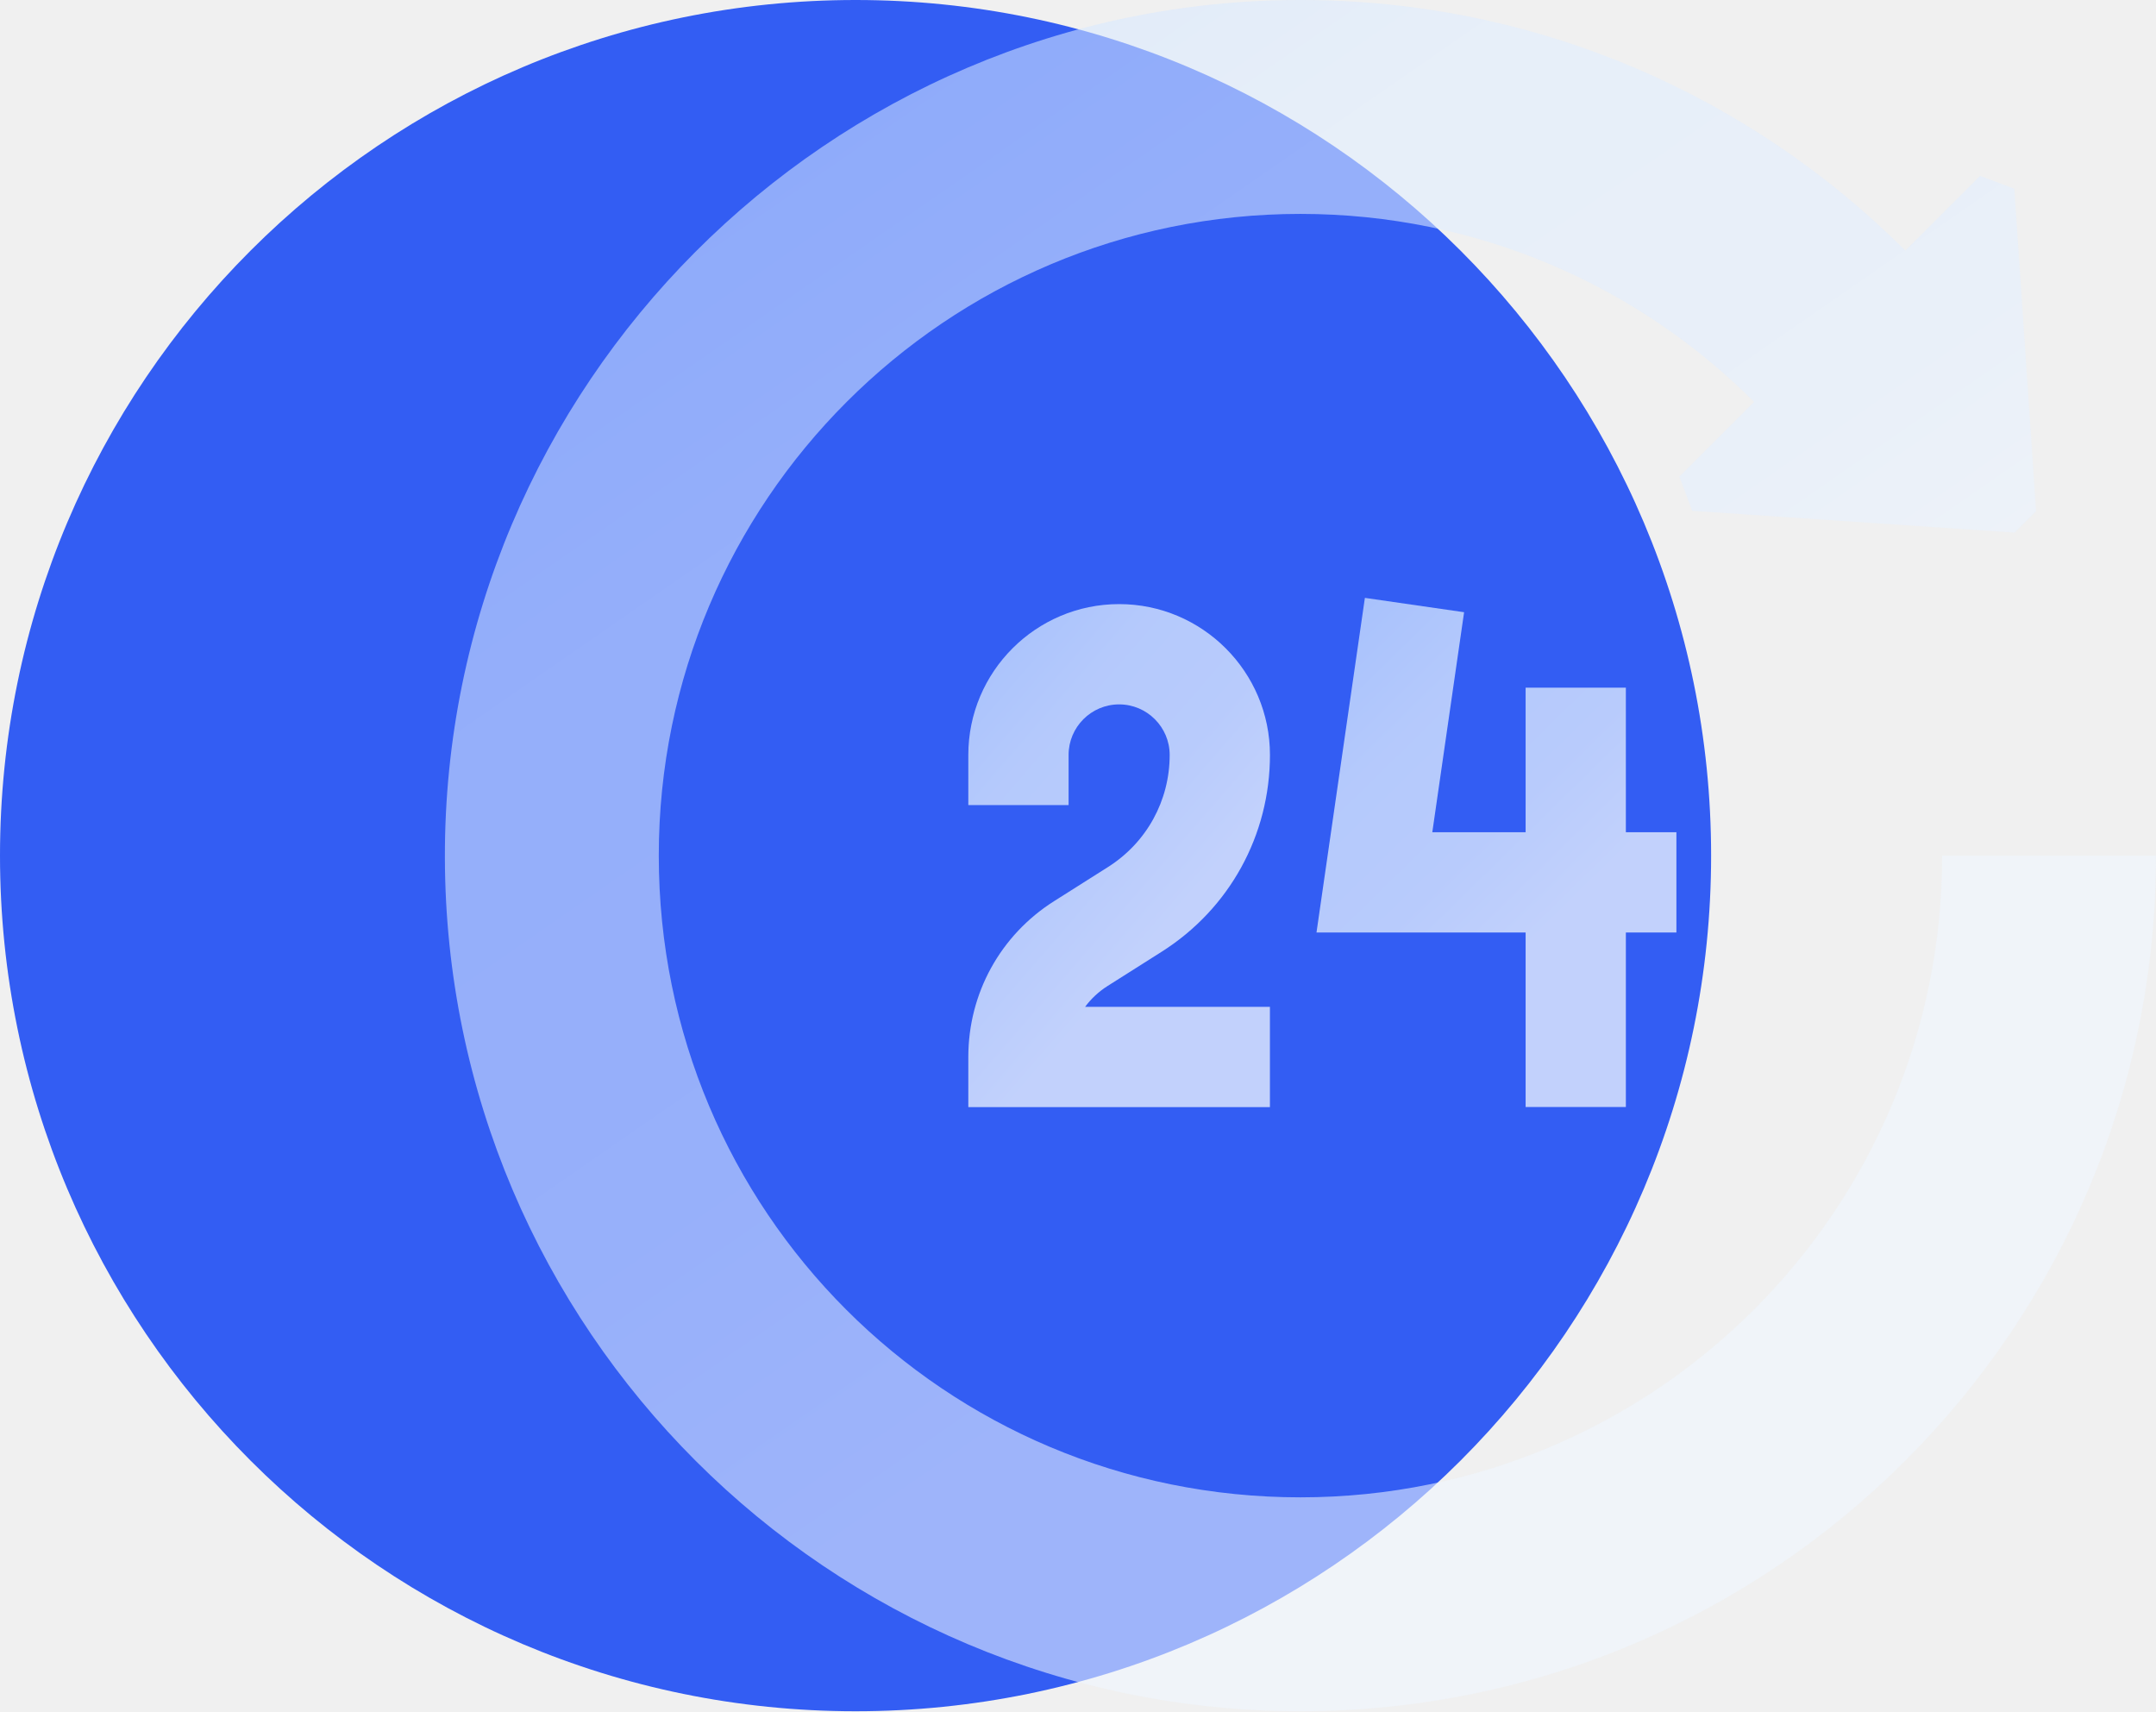
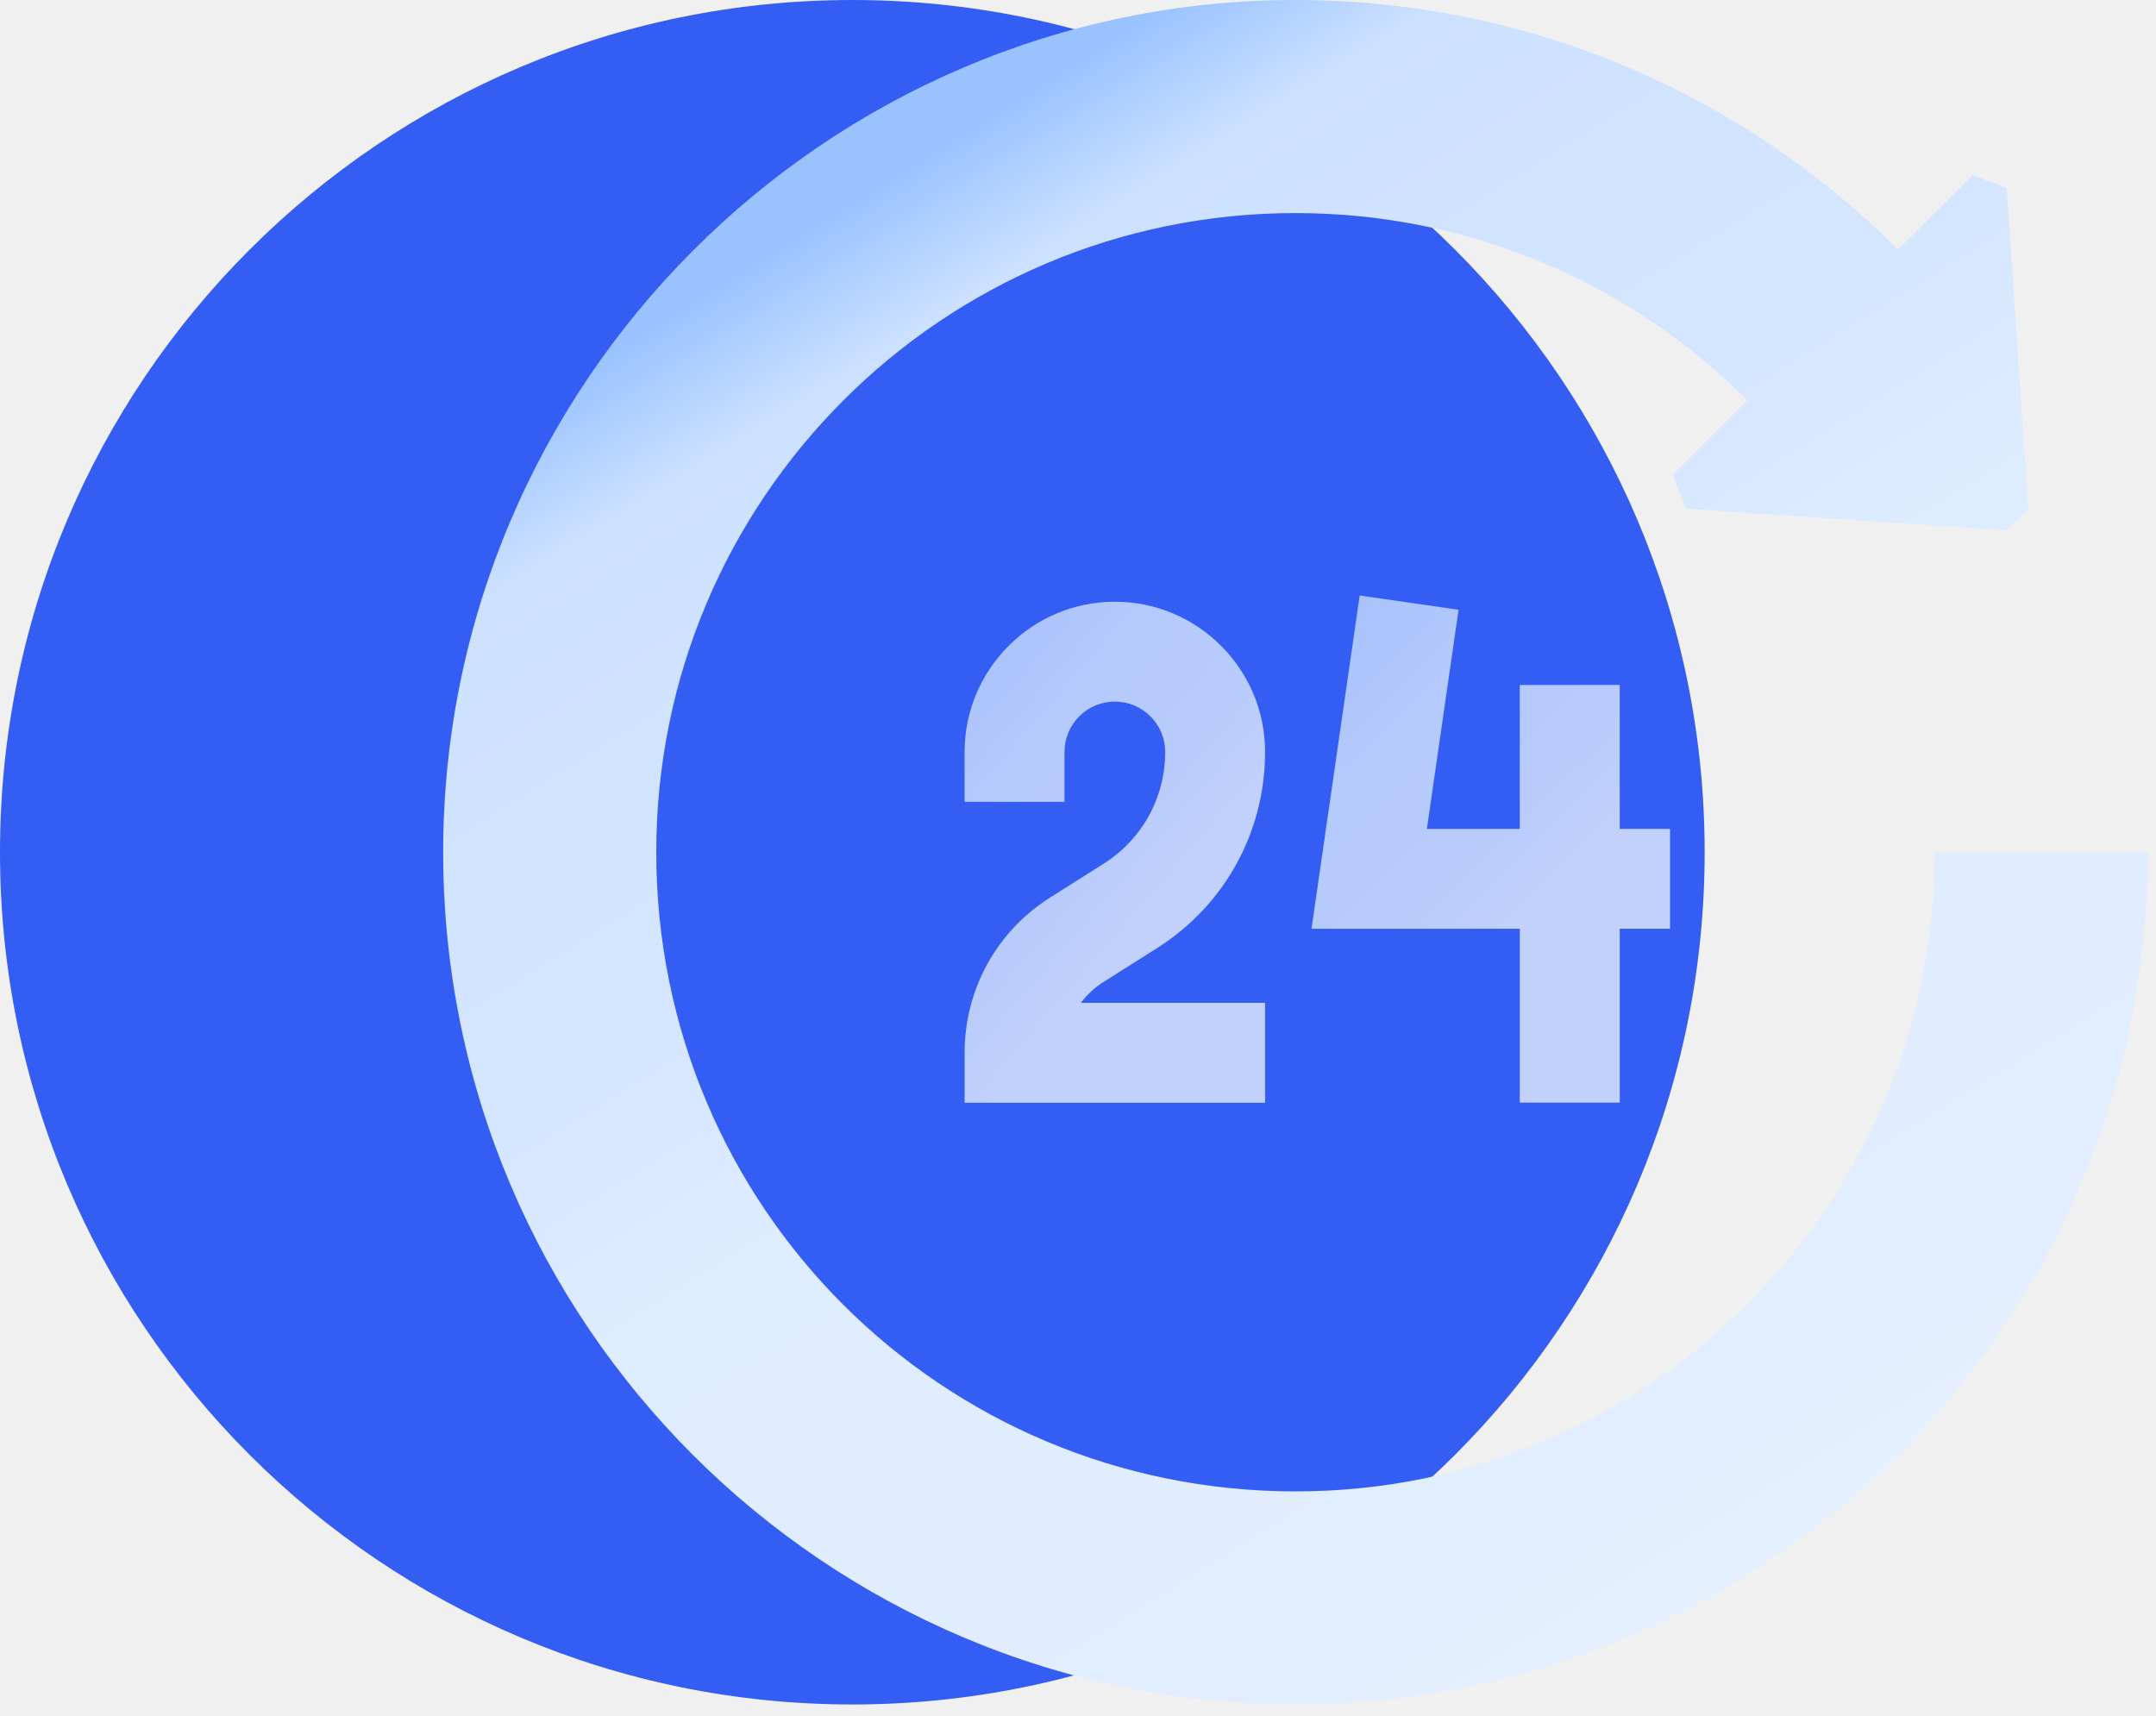
- <svg xmlns="http://www.w3.org/2000/svg" width="63" height="50" viewBox="0 0 63 50" fill="none">
-   <circle cx="25" cy="25" r="25" fill="#335DF3" />
-   <g clip-path="url(#clip0_593_392)">
-     <path d="M32.369 28.806L33.941 27.811C35.925 26.556 37.109 24.405 37.109 22.058C37.109 19.628 35.132 17.651 32.702 17.651C30.272 17.651 28.295 19.628 28.295 22.058V23.523H31.225V22.058C31.225 21.244 31.887 20.581 32.702 20.581C33.516 20.581 34.179 21.244 34.179 22.058C34.179 23.395 33.505 24.62 32.374 25.335L30.802 26.33C29.232 27.323 28.295 29.026 28.295 30.884V32.349H37.108V29.419H31.707C31.884 29.18 32.107 28.971 32.369 28.806Z" fill="url(#paint0_linear_593_392)" fill-opacity="0.76" />
-     <path d="M47.509 32.345V27.246H48.986V24.317H47.509V20.093H44.58V24.317H41.853L42.782 17.888L39.883 17.469L38.469 27.246H44.58V32.345H47.509Z" fill="url(#paint1_linear_593_392)" fill-opacity="0.76" />
-     <path d="M56.75 25C56.75 35.355 48.355 43.75 38 43.75C27.614 43.75 19.25 35.386 19.25 25C19.25 14.645 27.645 6.25 38 6.25C43.178 6.25 47.864 8.35 51.257 11.743L49.073 13.927C49.25 14.398 49.272 14.455 49.448 14.926L58.872 15.562L59.496 14.938L58.86 5.514C58.39 5.336 58.333 5.315 57.861 5.139L55.676 7.323C51.151 2.799 44.903 0.001 38 0H37.983C24.209 0.009 12.975 11.273 13 25.048C13.025 38.833 24.209 50 38 50C51.807 50 63 38.807 63 25H56.75Z" fill="url(#paint2_linear_593_392)" fill-opacity="0.57" />
+ <svg xmlns="http://www.w3.org/2000/svg" width="49" height="39" viewBox="0 0 49 39" fill="none">
+   <circle cx="19.371" cy="19.371" r="19.371" fill="#335DF3" />
+   <g clip-path="url(#clip0_834_412)">
+     <path d="M25.079 22.32L26.298 21.549C27.834 20.576 28.752 18.91 28.752 17.091C28.752 15.209 27.22 13.677 25.338 13.677C23.455 13.677 21.923 15.209 21.923 17.091V18.226H24.193V17.091C24.193 16.46 24.706 15.947 25.338 15.947C25.969 15.947 26.482 16.46 26.482 17.091C26.482 18.127 25.959 19.076 25.084 19.631L23.866 20.401C22.649 21.171 21.923 22.49 21.923 23.93V25.065H28.752V22.795H24.566C24.704 22.609 24.877 22.448 25.079 22.32Z" fill="url(#paint0_linear_834_412)" fill-opacity="0.76" />
+     <path d="M36.812 25.062V21.111H37.956V18.841H36.812V15.569H34.541V18.841H32.429L33.149 13.86L30.902 13.535L29.807 21.111H34.541V25.062H36.812Z" fill="url(#paint1_linear_834_412)" fill-opacity="0.76" />
+     <path d="M43.971 19.371C43.971 27.395 37.467 33.899 29.443 33.899C21.396 33.899 14.915 27.418 14.915 19.371C14.915 11.347 21.419 4.843 29.443 4.843C33.455 4.843 37.086 6.47 39.715 9.099L38.023 10.791C38.16 11.156 38.177 11.2 38.314 11.565L45.616 12.058L46.099 11.574L45.606 4.272C45.242 4.134 45.198 4.119 44.832 3.982L43.139 5.674C39.633 2.169 34.792 0.001 29.443 -1.52588e-05H29.43C18.757 0.007 10.053 8.734 10.072 19.408C10.092 30.089 18.757 38.742 29.443 38.742C40.141 38.742 48.814 30.069 48.814 19.371H43.971Z" fill="url(#paint2_linear_834_412)" />
  </g>
  <defs>
-     <linearGradient id="paint0_linear_593_392" x1="29.127" y1="16.428" x2="37.145" y2="23.368" gradientUnits="userSpaceOnUse">
+     <linearGradient id="paint0_linear_834_412" x1="22.567" y1="12.729" x2="28.781" y2="18.106" gradientUnits="userSpaceOnUse">
      <stop stop-color="#99C2FF" />
      <stop offset="0.07" stop-color="#CCE1FF" />
      <stop offset="0.41" stop-color="#DEECFF" />
      <stop offset="0.73" stop-color="#E2EEFF" />
      <stop offset="1" stop-color="#EFF6FF" />
    </linearGradient>
-     <linearGradient id="paint1_linear_593_392" x1="39.462" y1="16.23" x2="47.661" y2="24.597" gradientUnits="userSpaceOnUse">
+     <linearGradient id="paint1_linear_834_412" x1="30.576" y1="12.576" x2="36.929" y2="19.058" gradientUnits="userSpaceOnUse">
      <stop stop-color="#99C2FF" />
      <stop offset="0.07" stop-color="#CCE1FF" />
      <stop offset="0.41" stop-color="#DEECFF" />
      <stop offset="0.73" stop-color="#E2EEFF" />
      <stop offset="1" stop-color="#EFF6FF" />
    </linearGradient>
-     <linearGradient id="paint2_linear_593_392" x1="17.719" y1="-4.162" x2="43.527" y2="33.085" gradientUnits="userSpaceOnUse">
+     <linearGradient id="paint2_linear_834_412" x1="17" y1="6" x2="41.947" y2="46.033" gradientUnits="userSpaceOnUse">
      <stop stop-color="#99C2FF" />
      <stop offset="0.07" stop-color="#CCE1FF" />
+       <stop offset="0.297" stop-color="#D5E6FF" />
      <stop offset="0.41" stop-color="#DEECFF" />
      <stop offset="0.73" stop-color="#E2EEFF" />
      <stop offset="1" stop-color="#EFF6FF" />
    </linearGradient>
-     <clipPath id="clip0_593_392">
-       <rect width="50" height="50" fill="white" transform="translate(13)" />
+     <clipPath id="clip0_834_412">
+       <rect width="38.742" height="38.742" fill="white" transform="translate(10.0732)" />
    </clipPath>
  </defs>
</svg>
